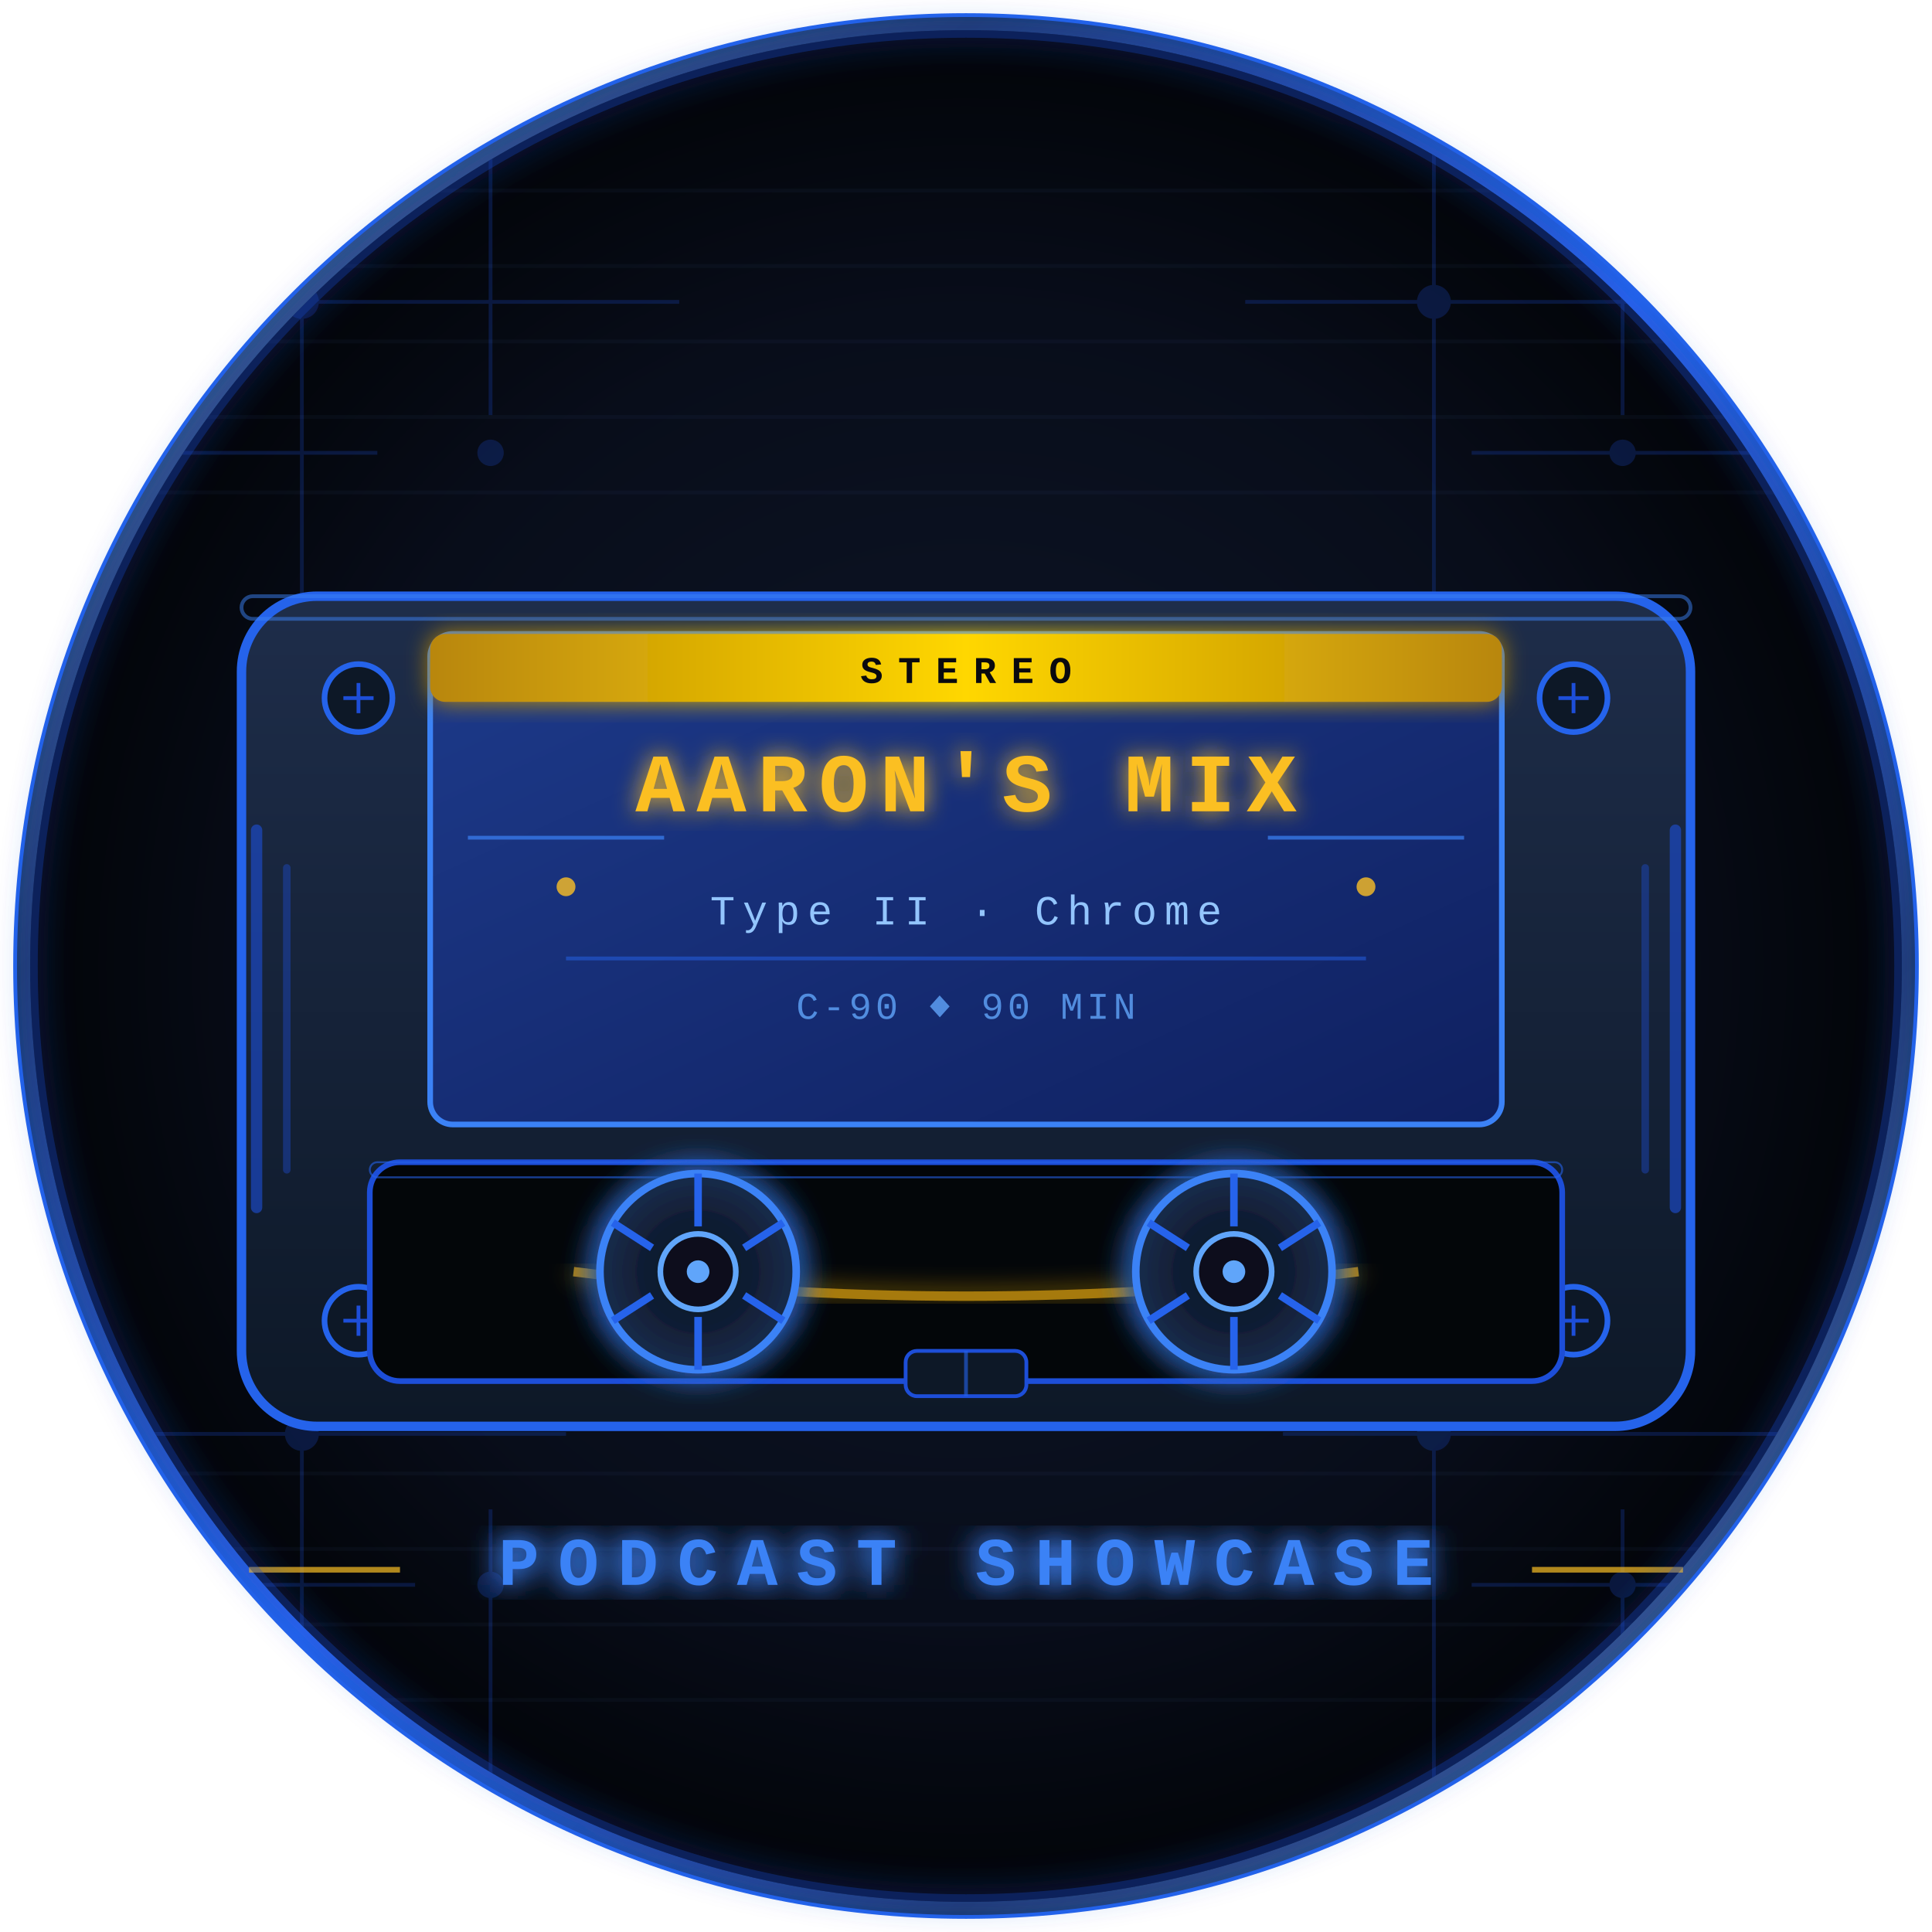
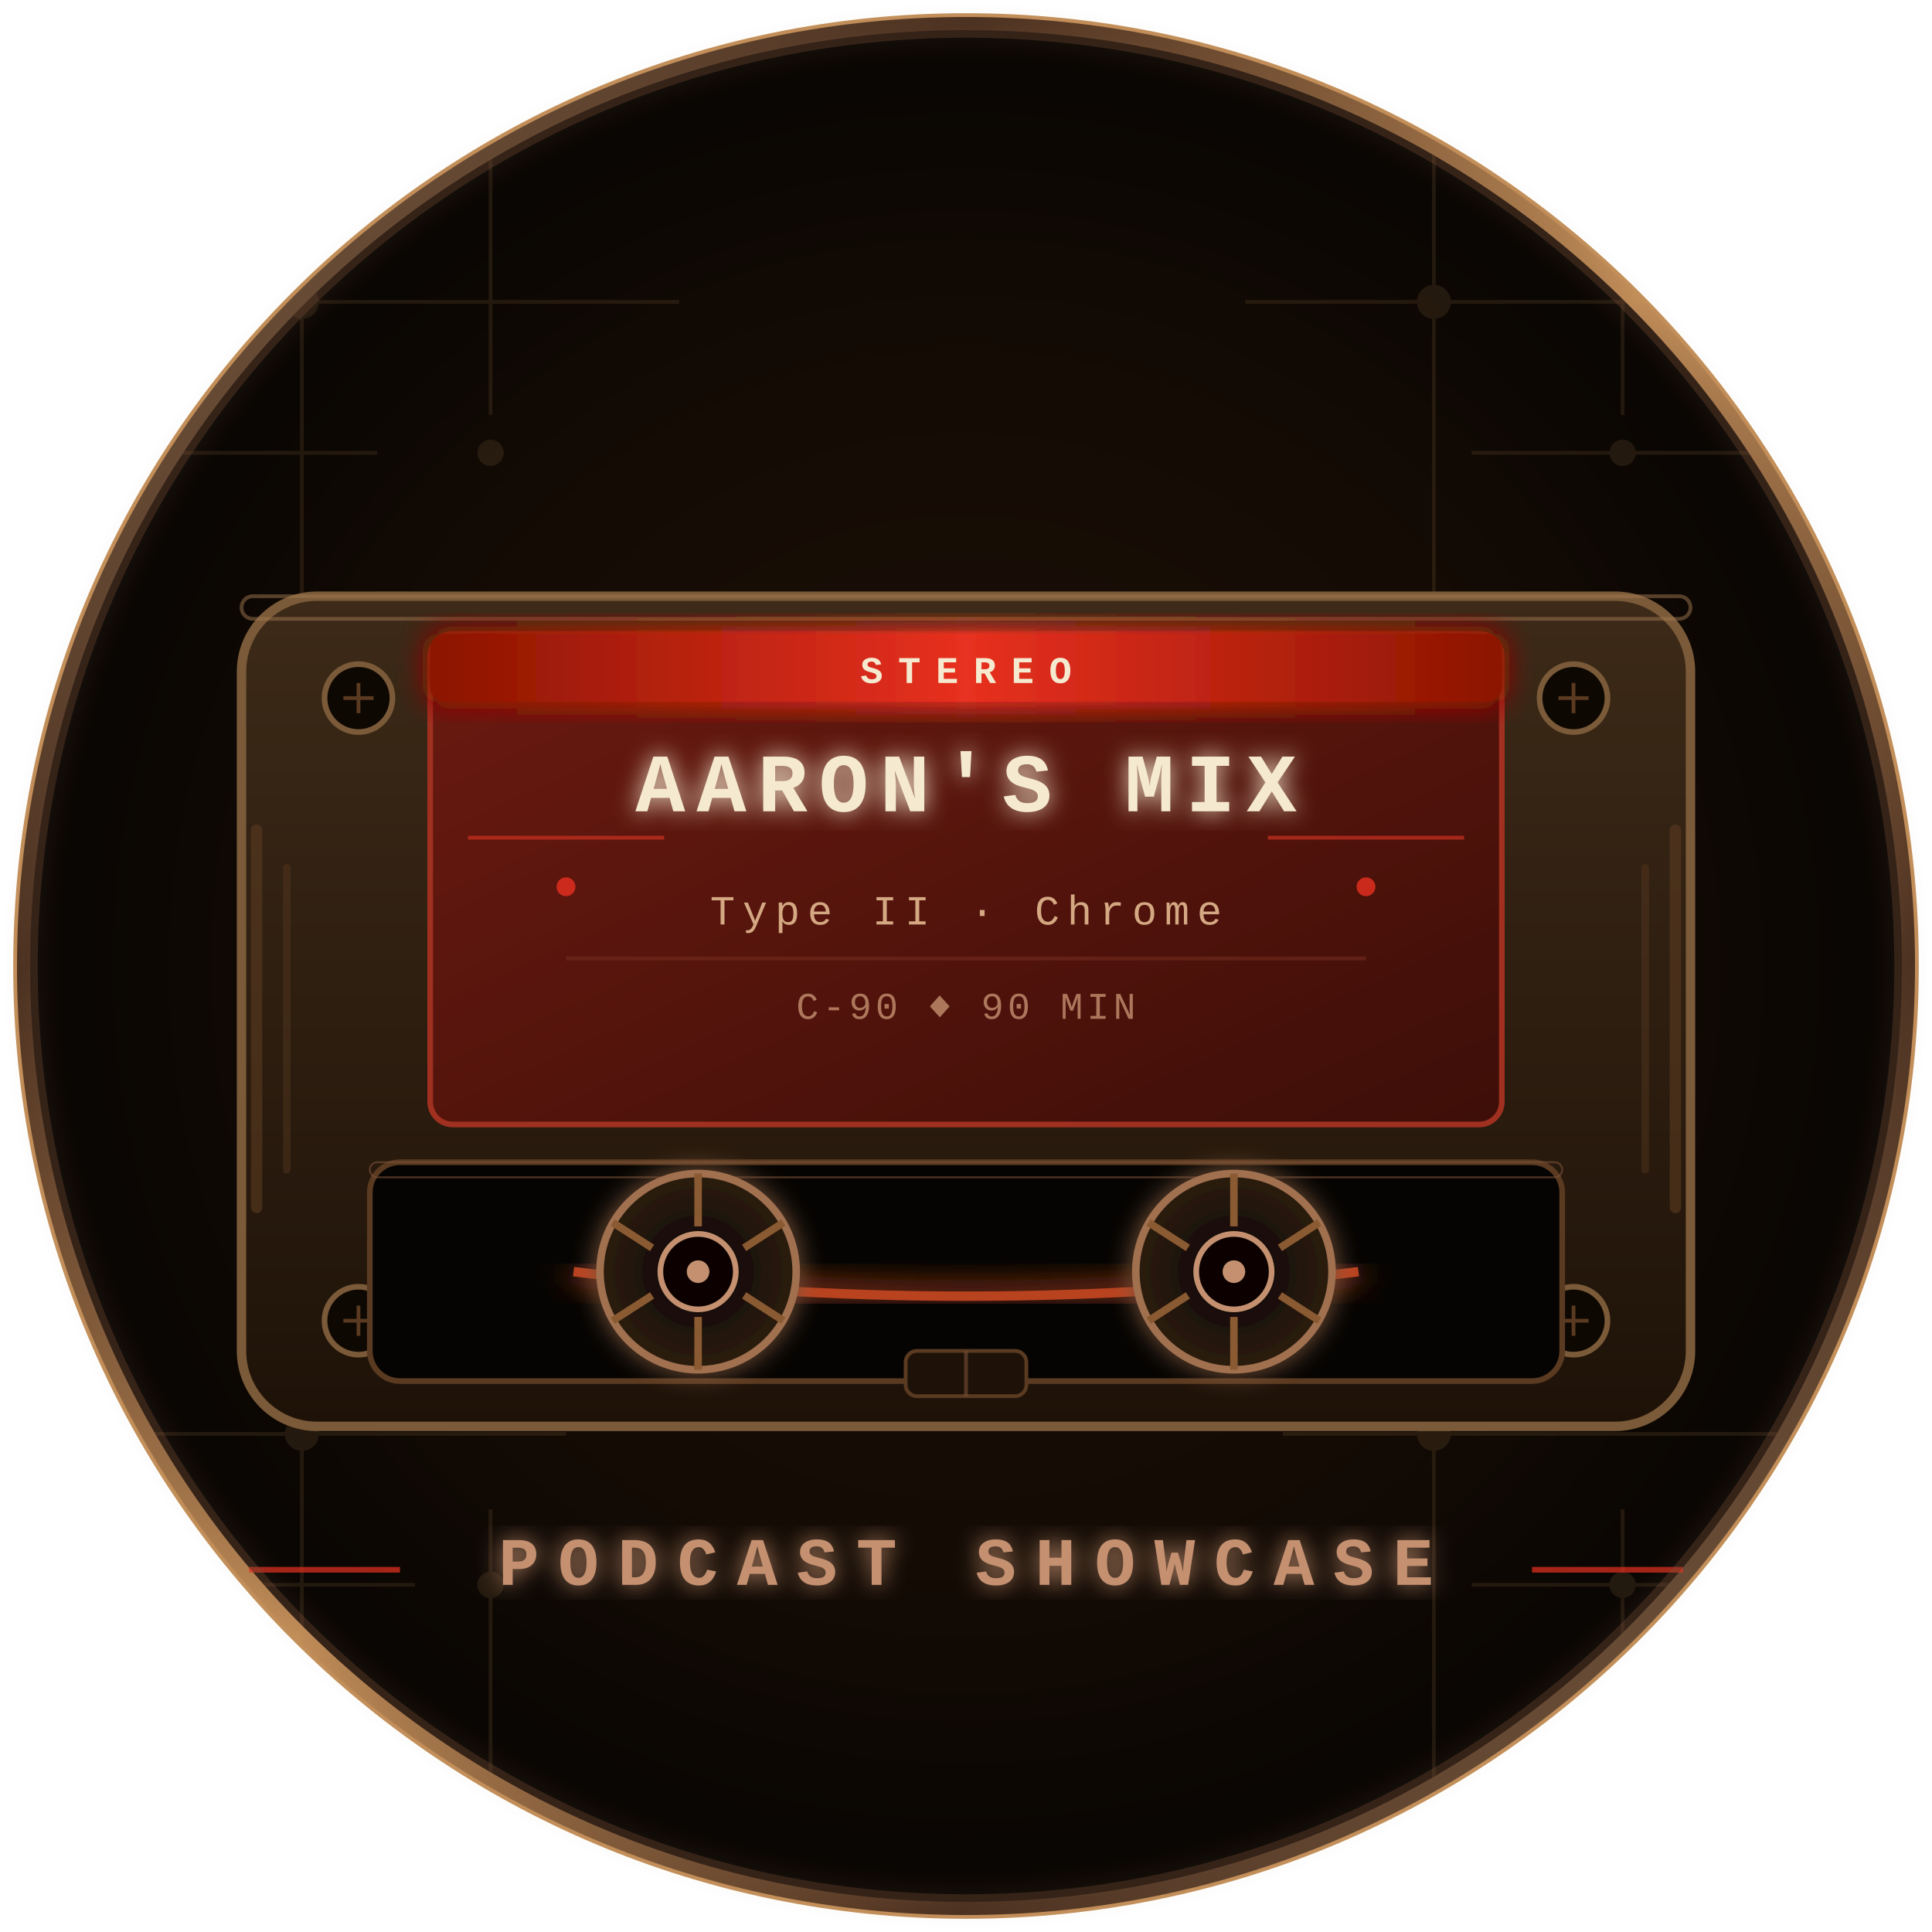
<svg xmlns="http://www.w3.org/2000/svg" viewBox="0 0 512 512">
  <defs>
    <radialGradient id="bgGrad" cx="50%" cy="50%" r="50%">
-       <stop offset="0%" stop-color="#0f1729" />
-       <stop offset="70%" stop-color="#080d1a" />
-       <stop offset="100%" stop-color="#020408" />
+       <stop offset="0%" stop-color="#1e1208" />
+       <stop offset="70%" stop-color="#120a04" />
+       <stop offset="100%" stop-color="#080503" />
    </radialGradient>
    <linearGradient id="bodyGrad" x1="0%" y1="0%" x2="0%" y2="100%">
-       <stop offset="0%" stop-color="#1e2d4a" />
-       <stop offset="100%" stop-color="#0d1827" />
+       <stop offset="0%" stop-color="#3d2a18" />
+       <stop offset="100%" stop-color="#1e1208" />
    </linearGradient>
    <linearGradient id="labelGrad" x1="0%" y1="0%" x2="100%" y2="100%">
-       <stop offset="0%" stop-color="#1d3a8a" />
-       <stop offset="100%" stop-color="#0f2060" />
+       <stop offset="0%" stop-color="#6b1a10" />
+       <stop offset="100%" stop-color="#3d0e08" />
    </linearGradient>
    <radialGradient id="reelGrad" cx="50%" cy="50%" r="50%">
-       <stop offset="0%" stop-color="#0a1020" />
-       <stop offset="60%" stop-color="#111e35" />
-       <stop offset="100%" stop-color="#1a2d4d" />
+       <stop offset="0%" stop-color="#0e0803" />
+       <stop offset="60%" stop-color="#1e1208" />
+       <stop offset="100%" stop-color="#2d1e10" />
    </radialGradient>
-     <linearGradient id="goldGrad" x1="0%" y1="0%" x2="100%" y2="0%">
-       <stop offset="0%" stop-color="#b8860b" />
-       <stop offset="50%" stop-color="#ffd700" />
-       <stop offset="100%" stop-color="#b8860b" />
+     <linearGradient id="redGrad" x1="0%" y1="0%" x2="100%" y2="0%">
+       <stop offset="0%" stop-color="#8b1500" />
+       <stop offset="50%" stop-color="#e83020" />
+       <stop offset="100%" stop-color="#8b1500" />
    </linearGradient>
-     <filter id="blueGlow" x="-30%" y="-30%" width="160%" height="160%">
+     <linearGradient id="ringGrad" x1="0%" y1="0%" x2="100%" y2="100%">
+       <stop offset="0%" stop-color="#8a6e50" />
+       <stop offset="25%" stop-color="#4a3020" />
+       <stop offset="50%" stop-color="#c4905a" />
+       <stop offset="75%" stop-color="#4a3020" />
+       <stop offset="100%" stop-color="#8a6e50" />
+     </linearGradient>
+     <filter id="redGlow" x="-30%" y="-30%" width="160%" height="160%">
      <feGaussianBlur in="SourceGraphic" stdDeviation="4" result="blur" />
      <feMerge>
        <feMergeNode in="blur" />
        <feMergeNode in="blur" />
        <feMergeNode in="SourceGraphic" />
      </feMerge>
    </filter>
-     <filter id="goldGlow" x="-30%" y="-30%" width="160%" height="160%">
+     <filter id="tanGlow" x="-30%" y="-30%" width="160%" height="160%">
      <feGaussianBlur in="SourceGraphic" stdDeviation="3" result="blur" />
      <feMerge>
        <feMergeNode in="blur" />
        <feMergeNode in="SourceGraphic" />
      </feMerge>
    </filter>
-     <linearGradient id="ringGrad" x1="0%" y1="0%" x2="100%" y2="100%">
-       <stop offset="0%" stop-color="#4a6fa5" />
-       <stop offset="25%" stop-color="#1e3a6e" />
-       <stop offset="50%" stop-color="#2563eb" />
-       <stop offset="75%" stop-color="#1e3a6e" />
-       <stop offset="100%" stop-color="#4a6fa5" />
-     </linearGradient>
    <clipPath id="circleClip">
      <circle cx="256" cy="256" r="248" />
    </clipPath>
  </defs>
-   <circle cx="256" cy="256" r="252" fill="url(#ringGrad)" stroke="#2563eb" stroke-width="1" />
+   <circle cx="256" cy="256" r="252" fill="url(#ringGrad)" stroke="#c4905a" stroke-width="1" />
  <circle cx="256" cy="256" r="248" fill="url(#bgGrad)" />
-   <g clip-path="url(#circleClip)" opacity="0.25" stroke="#1d4ed8" stroke-width="1" fill="none">
+   <g clip-path="url(#circleClip)" opacity="0.22" stroke="#7a5a38" stroke-width="1" fill="none">
    <line x1="20" y1="80" x2="180" y2="80" />
    <line x1="20" y1="120" x2="100" y2="120" />
    <line x1="330" y1="80" x2="490" y2="80" />
    <line x1="390" y1="120" x2="490" y2="120" />
    <line x1="20" y1="380" x2="150" y2="380" />
    <line x1="20" y1="420" x2="110" y2="420" />
    <line x1="340" y1="380" x2="490" y2="380" />
    <line x1="390" y1="420" x2="490" y2="420" />
    <line x1="80" y1="20" x2="80" y2="160" />
    <line x1="130" y1="20" x2="130" y2="110" />
    <line x1="380" y1="20" x2="380" y2="160" />
    <line x1="430" y1="20" x2="430" y2="110" />
    <line x1="80" y1="350" x2="80" y2="490" />
    <line x1="130" y1="400" x2="130" y2="490" />
    <line x1="380" y1="350" x2="380" y2="490" />
    <line x1="430" y1="400" x2="430" y2="490" />
-     <circle cx="80" cy="80" r="4" fill="#1d4ed8" />
-     <circle cx="130" cy="120" r="3" fill="#1d4ed8" />
-     <circle cx="380" cy="80" r="4" fill="#1d4ed8" />
-     <circle cx="430" cy="120" r="3" fill="#1d4ed8" />
-     <circle cx="80" cy="380" r="4" fill="#1d4ed8" />
-     <circle cx="130" cy="420" r="3" fill="#1d4ed8" />
-     <circle cx="380" cy="380" r="4" fill="#1d4ed8" />
-     <circle cx="430" cy="420" r="3" fill="#1d4ed8" />
+     <circle cx="80" cy="80" r="4" fill="#7a5a38" />
+     <circle cx="130" cy="120" r="3" fill="#7a5a38" />
+     <circle cx="380" cy="80" r="4" fill="#7a5a38" />
+     <circle cx="430" cy="120" r="3" fill="#7a5a38" />
+     <circle cx="80" cy="380" r="4" fill="#7a5a38" />
+     <circle cx="130" cy="420" r="3" fill="#7a5a38" />
+     <circle cx="380" cy="380" r="4" fill="#7a5a38" />
+     <circle cx="430" cy="420" r="3" fill="#7a5a38" />
  </g>
-   <g clip-path="url(#circleClip)" opacity="0.04">
-     <rect x="8" y="8" width="496" height="496" fill="url(#bgGrad)" />
-     <rect x="0" y="50" width="512" height="1" fill="#60a5fa" />
-     <rect x="0" y="70" width="512" height="1" fill="#60a5fa" />
-     <rect x="0" y="90" width="512" height="1" fill="#60a5fa" />
-     <rect x="0" y="110" width="512" height="1" fill="#60a5fa" />
-     <rect x="0" y="130" width="512" height="1" fill="#60a5fa" />
-     <rect x="0" y="390" width="512" height="1" fill="#60a5fa" />
-     <rect x="0" y="410" width="512" height="1" fill="#60a5fa" />
-     <rect x="0" y="430" width="512" height="1" fill="#60a5fa" />
-     <rect x="0" y="450" width="512" height="1" fill="#60a5fa" />
+   <rect x="64" y="158" width="384" height="220" rx="20" ry="20" fill="url(#bodyGrad)" stroke="#7a5a38" stroke-width="2.5" />
+   <rect x="64" y="158" width="384" height="6" rx="3" fill="none" stroke="#a07850" stroke-width="1" opacity="0.5" />
+   <circle cx="95" cy="185" r="9" fill="#0e0803" stroke="#7a5a38" stroke-width="1.5" />
+   <circle cx="417" cy="185" r="9" fill="#0e0803" stroke="#7a5a38" stroke-width="1.5" />
+   <circle cx="95" cy="350" r="9" fill="#0e0803" stroke="#7a5a38" stroke-width="1.5" />
+   <circle cx="417" cy="350" r="9" fill="#0e0803" stroke="#7a5a38" stroke-width="1.5" />
+   <line x1="91" y1="185" x2="99" y2="185" stroke="#5a3a20" stroke-width="1" />
+   <line x1="95" y1="181" x2="95" y2="189" stroke="#5a3a20" stroke-width="1" />
+   <line x1="413" y1="185" x2="421" y2="185" stroke="#5a3a20" stroke-width="1" />
+   <line x1="417" y1="181" x2="417" y2="189" stroke="#5a3a20" stroke-width="1" />
+   <line x1="91" y1="350" x2="99" y2="350" stroke="#5a3a20" stroke-width="1" />
+   <line x1="95" y1="346" x2="95" y2="354" stroke="#5a3a20" stroke-width="1" />
+   <line x1="413" y1="350" x2="421" y2="350" stroke="#5a3a20" stroke-width="1" />
+   <line x1="417" y1="346" x2="417" y2="354" stroke="#5a3a20" stroke-width="1" />
+   <rect x="114" y="168" width="284" height="130" rx="6" ry="6" fill="url(#labelGrad)" stroke="#a03020" stroke-width="1.5" />
+   <rect x="114" y="168" width="284" height="18" rx="4" ry="4" fill="url(#redGrad)" filter="url(#redGlow)" />
+   <text x="256" y="181" text-anchor="middle" font-family="'Courier New', Courier, monospace" font-size="10" font-weight="bold" letter-spacing="4" fill="#f5ead0">STEREO</text>
+   <text x="256" y="215" text-anchor="middle" font-family="'Courier New', Courier, monospace" font-size="22" font-weight="bold" letter-spacing="3" fill="#f5ead0" filter="url(#tanGlow)">AARON'S MIX</text>
+   <line x1="124" y1="222" x2="176" y2="222" stroke="#cc3020" stroke-width="1" opacity="0.7" />
+   <line x1="336" y1="222" x2="388" y2="222" stroke="#cc3020" stroke-width="1" opacity="0.7" />
+   <text x="256" y="245" text-anchor="middle" font-family="'Courier New', Courier, monospace" font-size="11" letter-spacing="2" fill="#d4a882">Type II · Chrome</text>
+   <line x1="150" y1="254" x2="362" y2="254" stroke="#7a3020" stroke-width="1" opacity="0.5" />
+   <text x="256" y="270" text-anchor="middle" font-family="'Courier New', Courier, monospace" font-size="10" letter-spacing="1" fill="#c49070" opacity="0.8">C-90 ◆ 90 MIN</text>
+   <circle cx="150" cy="235" r="2.5" fill="#e83020" opacity="0.8" />
+   <circle cx="362" cy="235" r="2.5" fill="#e83020" opacity="0.8" />
+   <rect x="98" y="308" width="316" height="58" rx="8" ry="8" fill="#060402" stroke="#5a3a20" stroke-width="1.5" />
+   <rect x="98" y="308" width="316" height="4" rx="2" fill="none" stroke="#7a5038" stroke-width="0.5" opacity="0.6" />
+   <path d="M 152 337 Q 256 350 360 337" stroke="#cc4820" stroke-width="2.5" fill="none" opacity="0.9" filter="url(#redGlow)" />
+   <g filter="url(#tanGlow)">
+     <circle cx="185" cy="337" r="26" fill="url(#reelGrad)" stroke="#a07050" stroke-width="2" />
+     <circle cx="185" cy="337" r="10" fill="#0a0603" stroke="#c49070" stroke-width="1.5" />
+     <line x1="185" y1="311" x2="185" y2="325" stroke="#8a5a30" stroke-width="2" />
+     <line x1="207.6" y1="324" x2="197.2" y2="330.7" stroke="#8a5a30" stroke-width="2" />
+     <line x1="207.6" y1="350" x2="197.2" y2="343.3" stroke="#8a5a30" stroke-width="2" />
+     <line x1="185" y1="363" x2="185" y2="349" stroke="#8a5a30" stroke-width="2" />
+     <line x1="162.4" y1="350" x2="172.8" y2="343.3" stroke="#8a5a30" stroke-width="2" />
+     <line x1="162.4" y1="324" x2="172.8" y2="330.7" stroke="#8a5a30" stroke-width="2" />
+     <circle cx="185" cy="337" r="3" fill="#c49070" />
  </g>
-   <rect x="64" y="158" width="384" height="220" rx="20" ry="20" fill="url(#bodyGrad)" stroke="#2563eb" stroke-width="2.5" />
-   <rect x="64" y="158" width="384" height="6" rx="3" fill="none" stroke="#3b82f6" stroke-width="1" opacity="0.5" />
-   <circle cx="95" cy="185" r="9" fill="#0d1827" stroke="#2563eb" stroke-width="1.5" />
-   <circle cx="417" cy="185" r="9" fill="#0d1827" stroke="#2563eb" stroke-width="1.5" />
-   <circle cx="95" cy="350" r="9" fill="#0d1827" stroke="#2563eb" stroke-width="1.5" />
-   <circle cx="417" cy="350" r="9" fill="#0d1827" stroke="#2563eb" stroke-width="1.5" />
-   <line x1="91" y1="185" x2="99" y2="185" stroke="#1d4ed8" stroke-width="1" />
-   <line x1="95" y1="181" x2="95" y2="189" stroke="#1d4ed8" stroke-width="1" />
-   <line x1="413" y1="185" x2="421" y2="185" stroke="#1d4ed8" stroke-width="1" />
-   <line x1="417" y1="181" x2="417" y2="189" stroke="#1d4ed8" stroke-width="1" />
-   <line x1="91" y1="350" x2="99" y2="350" stroke="#1d4ed8" stroke-width="1" />
-   <line x1="95" y1="346" x2="95" y2="354" stroke="#1d4ed8" stroke-width="1" />
-   <line x1="413" y1="350" x2="421" y2="350" stroke="#1d4ed8" stroke-width="1" />
-   <line x1="417" y1="346" x2="417" y2="354" stroke="#1d4ed8" stroke-width="1" />
-   <rect x="114" y="168" width="284" height="130" rx="6" ry="6" fill="url(#labelGrad)" stroke="#3b82f6" stroke-width="1.5" />
-   <rect x="114" y="168" width="284" height="18" rx="4" ry="4" fill="url(#goldGrad)" filter="url(#goldGlow)" />
-   <text x="256" y="181" text-anchor="middle" font-family="'Courier New', Courier, monospace" font-size="10" font-weight="bold" letter-spacing="4" fill="#0a0a0f">STEREO</text>
-   <text x="256" y="215" text-anchor="middle" font-family="'Courier New', Courier, monospace" font-size="22" font-weight="bold" letter-spacing="3" fill="#fbbf24" filter="url(#goldGlow)">AARON'S MIX</text>
-   <line x1="124" y1="222" x2="176" y2="222" stroke="#3b82f6" stroke-width="1" opacity="0.7" />
-   <line x1="336" y1="222" x2="388" y2="222" stroke="#3b82f6" stroke-width="1" opacity="0.7" />
-   <text x="256" y="245" text-anchor="middle" font-family="'Courier New', Courier, monospace" font-size="11" letter-spacing="2" fill="#93c5fd">Type II · Chrome</text>
-   <line x1="150" y1="254" x2="362" y2="254" stroke="#2563eb" stroke-width="1" opacity="0.5" />
-   <text x="256" y="270" text-anchor="middle" font-family="'Courier New', Courier, monospace" font-size="10" letter-spacing="1" fill="#60a5fa" opacity="0.8">C-90 ◆ 90 MIN</text>
-   <circle cx="150" cy="235" r="2.5" fill="#fbbf24" opacity="0.8" />
-   <circle cx="362" cy="235" r="2.5" fill="#fbbf24" opacity="0.8" />
-   <rect x="98" y="308" width="316" height="58" rx="8" ry="8" fill="#030609" stroke="#1d4ed8" stroke-width="1.5" />
-   <rect x="98" y="308" width="316" height="4" rx="2" fill="none" stroke="#2563eb" stroke-width="0.5" opacity="0.6" />
-   <path d="M 152 337 Q 256 350 360 337" stroke="#b8860b" stroke-width="2.5" fill="none" opacity="0.9" filter="url(#goldGlow)" />
-   <g filter="url(#blueGlow)">
-     <circle cx="185" cy="337" r="26" fill="url(#reelGrad)" stroke="#3b82f6" stroke-width="2" />
-     <circle cx="185" cy="337" r="10" fill="#0a0f1e" stroke="#60a5fa" stroke-width="1.5" />
-     <line x1="185" y1="311" x2="185" y2="325" stroke="#2563eb" stroke-width="2" />
-     <line x1="207.6" y1="324" x2="197.2" y2="330.7" stroke="#2563eb" stroke-width="2" />
-     <line x1="207.6" y1="350" x2="197.2" y2="343.3" stroke="#2563eb" stroke-width="2" />
-     <line x1="185" y1="363" x2="185" y2="349" stroke="#2563eb" stroke-width="2" />
-     <line x1="162.4" y1="350" x2="172.8" y2="343.3" stroke="#2563eb" stroke-width="2" />
-     <line x1="162.4" y1="324" x2="172.8" y2="330.7" stroke="#2563eb" stroke-width="2" />
-     <circle cx="185" cy="337" r="3" fill="#60a5fa" />
+   <g filter="url(#tanGlow)">
+     <circle cx="327" cy="337" r="26" fill="url(#reelGrad)" stroke="#a07050" stroke-width="2" />
+     <circle cx="327" cy="337" r="10" fill="#0a0603" stroke="#c49070" stroke-width="1.5" />
+     <line x1="327" y1="311" x2="327" y2="325" stroke="#8a5a30" stroke-width="2" />
+     <line x1="349.6" y1="324" x2="339.2" y2="330.7" stroke="#8a5a30" stroke-width="2" />
+     <line x1="349.6" y1="350" x2="339.2" y2="343.3" stroke="#8a5a30" stroke-width="2" />
+     <line x1="327" y1="363" x2="327" y2="349" stroke="#8a5a30" stroke-width="2" />
+     <line x1="304.4" y1="350" x2="314.8" y2="343.3" stroke="#8a5a30" stroke-width="2" />
+     <line x1="304.4" y1="324" x2="314.8" y2="330.7" stroke="#8a5a30" stroke-width="2" />
+     <circle cx="327" cy="337" r="3" fill="#c49070" />
  </g>
-   <g filter="url(#blueGlow)">
-     <circle cx="327" cy="337" r="26" fill="url(#reelGrad)" stroke="#3b82f6" stroke-width="2" />
-     <circle cx="327" cy="337" r="10" fill="#0a0f1e" stroke="#60a5fa" stroke-width="1.5" />
-     <line x1="327" y1="311" x2="327" y2="325" stroke="#2563eb" stroke-width="2" />
-     <line x1="349.6" y1="324" x2="339.2" y2="330.7" stroke="#2563eb" stroke-width="2" />
-     <line x1="349.6" y1="350" x2="339.2" y2="343.3" stroke="#2563eb" stroke-width="2" />
-     <line x1="327" y1="363" x2="327" y2="349" stroke="#2563eb" stroke-width="2" />
-     <line x1="304.4" y1="350" x2="314.8" y2="343.3" stroke="#2563eb" stroke-width="2" />
-     <line x1="304.4" y1="324" x2="314.8" y2="330.7" stroke="#2563eb" stroke-width="2" />
-     <circle cx="327" cy="337" r="3" fill="#60a5fa" />
-   </g>
-   <rect x="240" y="358" width="32" height="12" rx="3" fill="#0d1827" stroke="#1d4ed8" stroke-width="1" />
-   <line x1="256" y1="358" x2="256" y2="370" stroke="#2563eb" stroke-width="1" opacity="0.6" />
-   <line x1="68" y1="220" x2="68" y2="320" stroke="#1d4ed8" stroke-width="3" stroke-linecap="round" opacity="0.6" />
-   <line x1="76" y1="230" x2="76" y2="310" stroke="#1d4ed8" stroke-width="2" stroke-linecap="round" opacity="0.4" />
-   <line x1="444" y1="220" x2="444" y2="320" stroke="#1d4ed8" stroke-width="3" stroke-linecap="round" opacity="0.6" />
-   <line x1="436" y1="230" x2="436" y2="310" stroke="#1d4ed8" stroke-width="2" stroke-linecap="round" opacity="0.4" />
-   <line x1="84" y1="374" x2="428" y2="374" stroke="#2563eb" stroke-width="1.5" opacity="0.5" filter="url(#blueGlow)" />
-   <text x="256" y="420" text-anchor="middle" font-family="'Courier New', Courier, monospace" font-size="18" font-weight="bold" letter-spacing="5" fill="#3b82f6" filter="url(#blueGlow)">PODCAST SHOWCASE</text>
-   <line x1="66" y1="416" x2="106" y2="416" stroke="#fbbf24" stroke-width="1.5" opacity="0.7" />
-   <line x1="406" y1="416" x2="446" y2="416" stroke="#fbbf24" stroke-width="1.5" opacity="0.7" />
-   <circle cx="256" cy="256" r="247" fill="none" stroke="#1d4ed8" stroke-width="2" opacity="0.4" filter="url(#blueGlow)" />
+   <rect x="240" y="358" width="32" height="12" rx="3" fill="#1e1208" stroke="#5a3a20" stroke-width="1" />
+   <line x1="256" y1="358" x2="256" y2="370" stroke="#7a5038" stroke-width="1" opacity="0.6" />
+   <line x1="68" y1="220" x2="68" y2="320" stroke="#5a3a20" stroke-width="3" stroke-linecap="round" opacity="0.6" />
+   <line x1="76" y1="230" x2="76" y2="310" stroke="#5a3a20" stroke-width="2" stroke-linecap="round" opacity="0.4" />
+   <line x1="444" y1="220" x2="444" y2="320" stroke="#5a3a20" stroke-width="3" stroke-linecap="round" opacity="0.6" />
+   <line x1="436" y1="230" x2="436" y2="310" stroke="#5a3a20" stroke-width="2" stroke-linecap="round" opacity="0.4" />
+   <line x1="84" y1="374" x2="428" y2="374" stroke="#a07050" stroke-width="1.5" opacity="0.5" filter="url(#tanGlow)" />
+   <text x="256" y="420" text-anchor="middle" font-family="'Courier New', Courier, monospace" font-size="18" font-weight="bold" letter-spacing="5" fill="#c49070" filter="url(#tanGlow)">PODCAST SHOWCASE</text>
+   <line x1="66" y1="416" x2="106" y2="416" stroke="#e83020" stroke-width="1.5" opacity="0.7" />
+   <line x1="406" y1="416" x2="446" y2="416" stroke="#e83020" stroke-width="1.5" opacity="0.7" />
+   <circle cx="256" cy="256" r="247" fill="none" stroke="#7a5038" stroke-width="2" opacity="0.4" filter="url(#tanGlow)" />
</svg>
